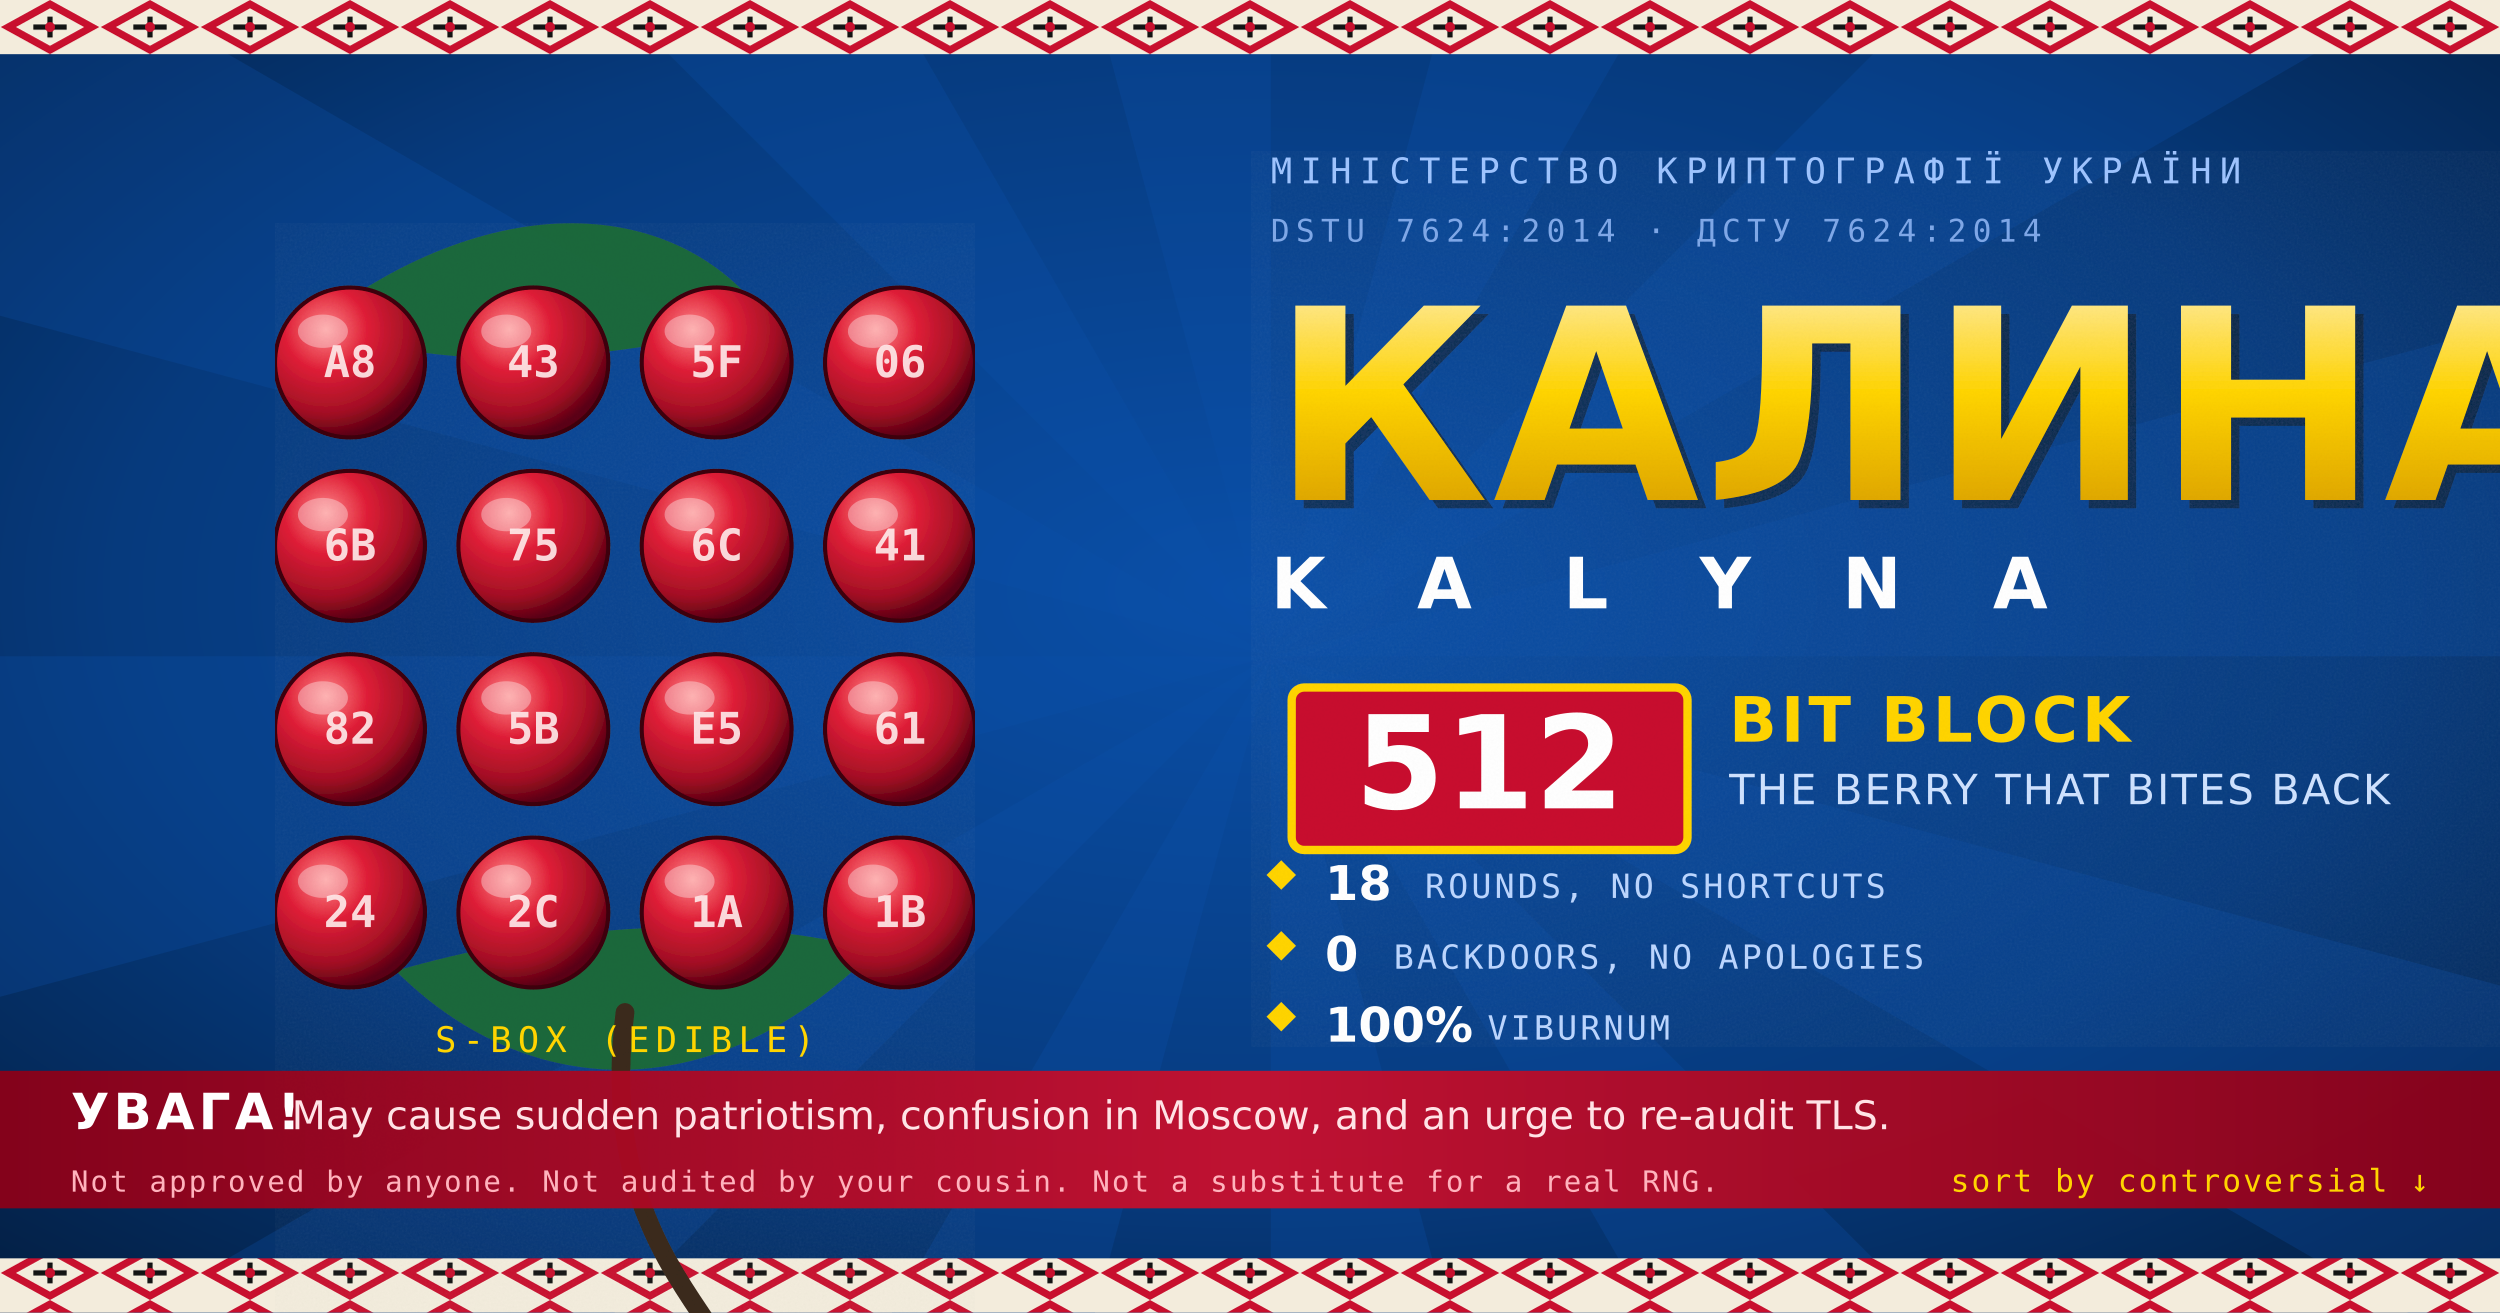
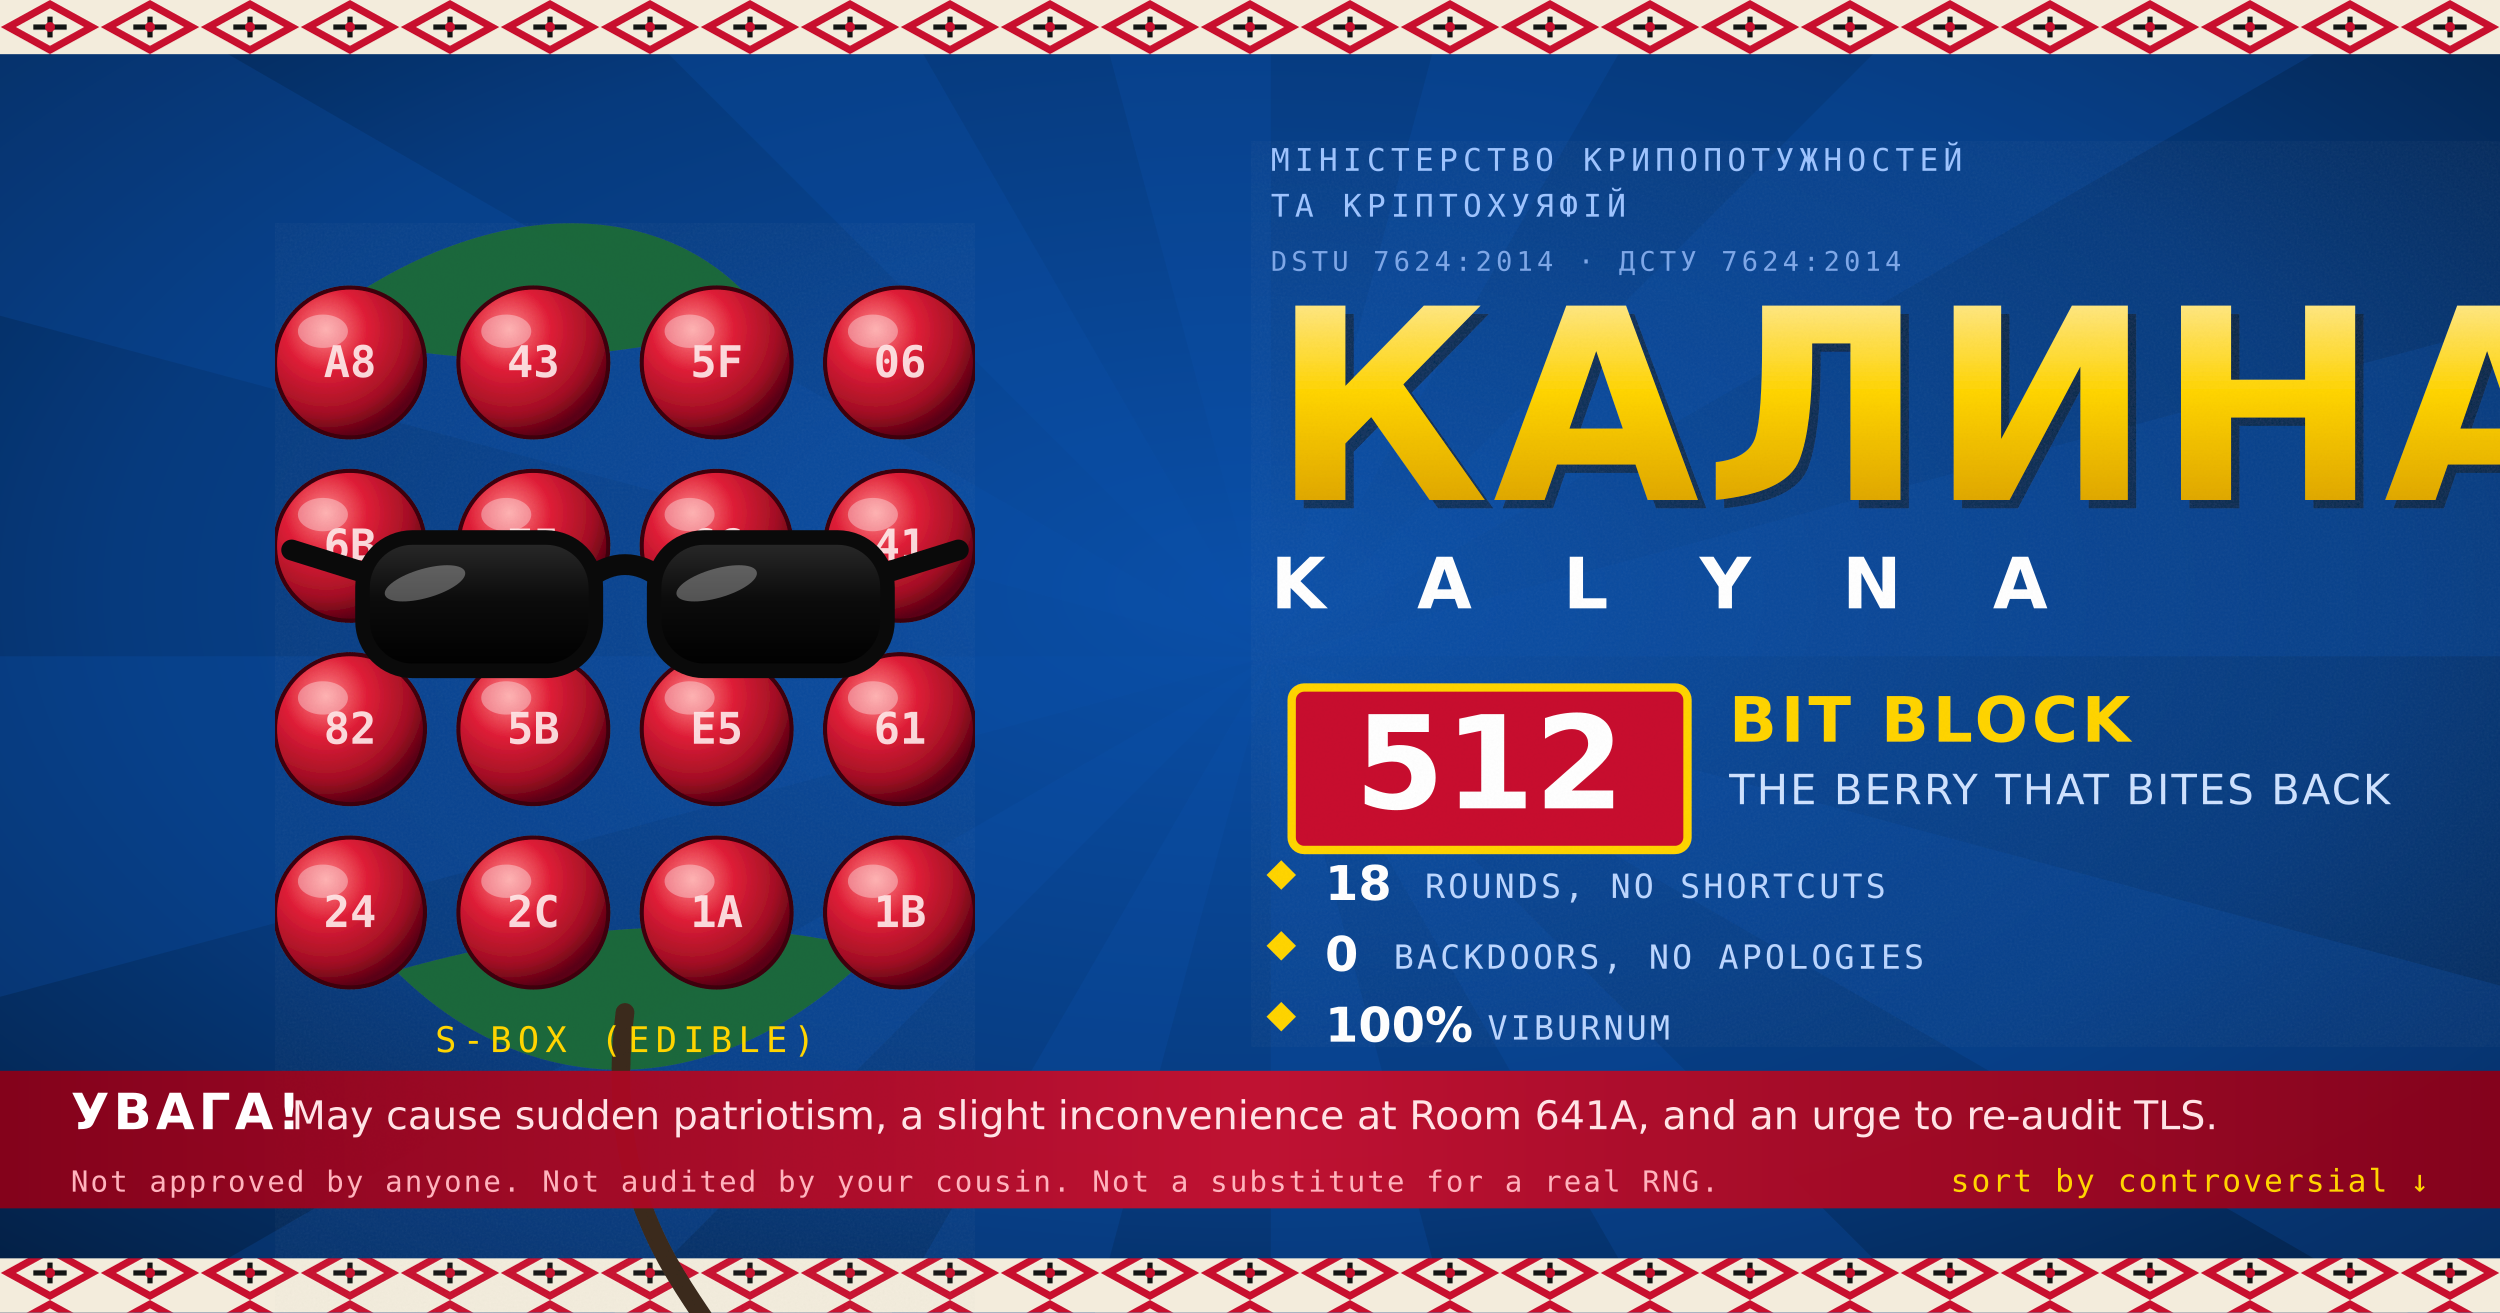
<svg xmlns="http://www.w3.org/2000/svg" viewBox="0 0 1200 630" width="1200" height="630" role="img" aria-labelledby="t desc">
  <defs>
    <radialGradient id="sky" cx="50%" cy="45%" r="75%">
      <stop offset="0" stop-color="#0a4fa8" />
      <stop offset="60%" stop-color="#063a7d" />
      <stop offset="100%" stop-color="#031d3f" />
    </radialGradient>
    <radialGradient id="berry" cx="34%" cy="28%" r="72%">
      <stop offset="0" stop-color="#ff8a8a" />
      <stop offset="38%" stop-color="#e01e37" />
      <stop offset="78%" stop-color="#a30f24" />
      <stop offset="100%" stop-color="#5c0012" />
    </radialGradient>
    <linearGradient id="gold" x1="0" y1="0" x2="0" y2="1">
      <stop offset="0" stop-color="#ffe680" />
      <stop offset="45%" stop-color="#ffd400" />
      <stop offset="100%" stop-color="#e0a800" />
+     </linearGradient>
+     <linearGradient id="lens" x1="0" y1="0" x2="0" y2="1">
+       <stop offset="0" stop-color="#2b2b2b" />
+       <stop offset="45%" stop-color="#0c0c0c" />
+       <stop offset="100%" stop-color="#000000" />
    </linearGradient>
    <linearGradient id="redband" x1="0" y1="0" x2="1" y2="0">
      <stop offset="0" stop-color="#8a0018" />
      <stop offset="50%" stop-color="#c8102e" />
      <stop offset="100%" stop-color="#8a0018" />
    </linearGradient>
    <pattern id="vysh" width="48" height="26" patternUnits="userSpaceOnUse">
      <rect width="48" height="26" fill="#f3ecdc" />
      <path d="M24 2 L44 13 L24 24 L4 13 Z" fill="none" stroke="#c8102e" stroke-width="3.5" />
      <path d="M24 8 L24 18 M16 13 L32 13" stroke="#141414" stroke-width="2.5" />
      <circle cx="24" cy="13" r="2.4" fill="#c8102e" />
    </pattern>
    <filter id="grain" x="0" y="0" width="100%" height="100%">
      <feTurbulence type="fractalNoise" baseFrequency="0.9" numOctaves="2" seed="7" result="n" />
      <feColorMatrix in="n" type="saturate" values="0" result="g" />
      <feComponentTransfer in="g" result="a">
        <feFuncA type="linear" slope="0.06" />
      </feComponentTransfer>
      <feBlend in="SourceGraphic" in2="a" mode="multiply" />
    </filter>
    <filter id="soft" x="-20%" y="-20%" width="140%" height="140%">
      <feGaussianBlur stdDeviation="9" />
    </filter>
  </defs>
  <rect width="1200" height="630" fill="url(#sky)" />
  <g opacity="0.28">
    <path d="M610 315 L1672.5 599.7 L1562.6 865.0 Z" fill="#0a4fa8" />
    <path d="M610 315 L1387.8 1092.8 L1160.0 1267.6 Z" fill="#0a4fa8" />
    <path d="M610 315 L894.7 1377.5 L610.0 1415.0 Z" fill="#0a4fa8" />
    <path d="M610 315 L325.3 1377.5 L60.0 1267.6 Z" fill="#0a4fa8" />
    <path d="M610 315 L-167.8 1092.8 L-342.6 865.0 Z" fill="#0a4fa8" />
    <path d="M610 315 L-452.5 599.7 L-490.0 315.0 Z" fill="#0a4fa8" />
    <path d="M610 315 L-452.5 30.3 L-342.6 -235.0 Z" fill="#0a4fa8" />
    <path d="M610 315 L-167.8 -462.8 L60.0 -637.6 Z" fill="#0a4fa8" />
    <path d="M610 315 L325.3 -747.5 L610.0 -785.0 Z" fill="#0a4fa8" />
    <path d="M610 315 L894.7 -747.5 L1160.0 -637.6 Z" fill="#0a4fa8" />
    <path d="M610 315 L1387.8 -462.8 L1562.6 -235.0 Z" fill="#0a4fa8" />
    <path d="M610 315 L1672.5 30.3 L1710.0 315.0 Z" fill="#0a4fa8" />
  </g>
  <rect x="0" y="0" width="1200" height="26" fill="url(#vysh)" />
  <rect x="0" y="604" width="1200" height="26" fill="url(#vysh)" />
  <g filter="url(#grain)">
    <g fill="#1f6b3a" opacity="0.95">
      <path d="M150 156 C 240 86, 330 96, 370 156 C 310 166, 230 186, 150 156 Z" />
      <path d="M420 456 C 340 536, 250 526, 190 466 C 260 446, 340 436, 420 456 Z" />
    </g>
    <path d="M300 486 C 290 566, 320 606, 340 636" stroke="#3b2a1a" stroke-width="9" fill="none" stroke-linecap="round" />
    <circle cx="168.0" cy="174.0" r="36" fill="url(#berry)" stroke="#3d000c" stroke-width="2" />
    <ellipse cx="155.0" cy="159.0" rx="12" ry="8" fill="#ffffff" opacity="0.35" />
    <text x="168.0" y="181.0" text-anchor="middle" font-family="DejaVu Sans Mono, monospace" font-size="21" font-weight="bold" fill="#ffe9e9" opacity="0.92">A8</text>
    <circle cx="256.0" cy="174.0" r="36" fill="url(#berry)" stroke="#3d000c" stroke-width="2" />
    <ellipse cx="243.0" cy="159.0" rx="12" ry="8" fill="#ffffff" opacity="0.35" />
    <text x="256.0" y="181.0" text-anchor="middle" font-family="DejaVu Sans Mono, monospace" font-size="21" font-weight="bold" fill="#ffe9e9" opacity="0.92">43</text>
    <circle cx="344.0" cy="174.0" r="36" fill="url(#berry)" stroke="#3d000c" stroke-width="2" />
    <ellipse cx="331.0" cy="159.0" rx="12" ry="8" fill="#ffffff" opacity="0.35" />
    <text x="344.0" y="181.0" text-anchor="middle" font-family="DejaVu Sans Mono, monospace" font-size="21" font-weight="bold" fill="#ffe9e9" opacity="0.92">5F</text>
    <circle cx="432.0" cy="174.0" r="36" fill="url(#berry)" stroke="#3d000c" stroke-width="2" />
    <ellipse cx="419.0" cy="159.0" rx="12" ry="8" fill="#ffffff" opacity="0.35" />
    <text x="432.0" y="181.0" text-anchor="middle" font-family="DejaVu Sans Mono, monospace" font-size="21" font-weight="bold" fill="#ffe9e9" opacity="0.92">06</text>
    <circle cx="168.0" cy="262.0" r="36" fill="url(#berry)" stroke="#3d000c" stroke-width="2" />
    <ellipse cx="155.0" cy="247.0" rx="12" ry="8" fill="#ffffff" opacity="0.35" />
    <text x="168.0" y="269.0" text-anchor="middle" font-family="DejaVu Sans Mono, monospace" font-size="21" font-weight="bold" fill="#ffe9e9" opacity="0.92">6B</text>
    <circle cx="256.0" cy="262.0" r="36" fill="url(#berry)" stroke="#3d000c" stroke-width="2" />
    <ellipse cx="243.0" cy="247.0" rx="12" ry="8" fill="#ffffff" opacity="0.35" />
    <text x="256.0" y="269.0" text-anchor="middle" font-family="DejaVu Sans Mono, monospace" font-size="21" font-weight="bold" fill="#ffe9e9" opacity="0.92">75</text>
    <circle cx="344.0" cy="262.0" r="36" fill="url(#berry)" stroke="#3d000c" stroke-width="2" />
    <ellipse cx="331.0" cy="247.0" rx="12" ry="8" fill="#ffffff" opacity="0.35" />
    <text x="344.0" y="269.0" text-anchor="middle" font-family="DejaVu Sans Mono, monospace" font-size="21" font-weight="bold" fill="#ffe9e9" opacity="0.92">6C</text>
    <circle cx="432.0" cy="262.0" r="36" fill="url(#berry)" stroke="#3d000c" stroke-width="2" />
    <ellipse cx="419.0" cy="247.0" rx="12" ry="8" fill="#ffffff" opacity="0.35" />
    <text x="432.0" y="269.0" text-anchor="middle" font-family="DejaVu Sans Mono, monospace" font-size="21" font-weight="bold" fill="#ffe9e9" opacity="0.92">41</text>
    <circle cx="168.0" cy="350.0" r="36" fill="url(#berry)" stroke="#3d000c" stroke-width="2" />
    <ellipse cx="155.0" cy="335.0" rx="12" ry="8" fill="#ffffff" opacity="0.35" />
    <text x="168.0" y="357.0" text-anchor="middle" font-family="DejaVu Sans Mono, monospace" font-size="21" font-weight="bold" fill="#ffe9e9" opacity="0.92">82</text>
    <circle cx="256.0" cy="350.0" r="36" fill="url(#berry)" stroke="#3d000c" stroke-width="2" />
    <ellipse cx="243.0" cy="335.0" rx="12" ry="8" fill="#ffffff" opacity="0.35" />
    <text x="256.0" y="357.0" text-anchor="middle" font-family="DejaVu Sans Mono, monospace" font-size="21" font-weight="bold" fill="#ffe9e9" opacity="0.92">5B</text>
    <circle cx="344.0" cy="350.0" r="36" fill="url(#berry)" stroke="#3d000c" stroke-width="2" />
    <ellipse cx="331.0" cy="335.0" rx="12" ry="8" fill="#ffffff" opacity="0.35" />
    <text x="344.0" y="357.0" text-anchor="middle" font-family="DejaVu Sans Mono, monospace" font-size="21" font-weight="bold" fill="#ffe9e9" opacity="0.92">E5</text>
    <circle cx="432.0" cy="350.0" r="36" fill="url(#berry)" stroke="#3d000c" stroke-width="2" />
    <ellipse cx="419.0" cy="335.0" rx="12" ry="8" fill="#ffffff" opacity="0.35" />
    <text x="432.0" y="357.0" text-anchor="middle" font-family="DejaVu Sans Mono, monospace" font-size="21" font-weight="bold" fill="#ffe9e9" opacity="0.92">61</text>
    <circle cx="168.0" cy="438.0" r="36" fill="url(#berry)" stroke="#3d000c" stroke-width="2" />
    <ellipse cx="155.0" cy="423.0" rx="12" ry="8" fill="#ffffff" opacity="0.35" />
    <text x="168.0" y="445.0" text-anchor="middle" font-family="DejaVu Sans Mono, monospace" font-size="21" font-weight="bold" fill="#ffe9e9" opacity="0.92">24</text>
    <circle cx="256.0" cy="438.0" r="36" fill="url(#berry)" stroke="#3d000c" stroke-width="2" />
    <ellipse cx="243.0" cy="423.0" rx="12" ry="8" fill="#ffffff" opacity="0.35" />
    <text x="256.0" y="445.0" text-anchor="middle" font-family="DejaVu Sans Mono, monospace" font-size="21" font-weight="bold" fill="#ffe9e9" opacity="0.92">2C</text>
    <circle cx="344.0" cy="438.0" r="36" fill="url(#berry)" stroke="#3d000c" stroke-width="2" />
    <ellipse cx="331.0" cy="423.0" rx="12" ry="8" fill="#ffffff" opacity="0.35" />
    <text x="344.0" y="445.0" text-anchor="middle" font-family="DejaVu Sans Mono, monospace" font-size="21" font-weight="bold" fill="#ffe9e9" opacity="0.92">1A</text>
    <circle cx="432.0" cy="438.0" r="36" fill="url(#berry)" stroke="#3d000c" stroke-width="2" />
    <ellipse cx="419.0" cy="423.0" rx="12" ry="8" fill="#ffffff" opacity="0.35" />
    <text x="432.0" y="445.0" text-anchor="middle" font-family="DejaVu Sans Mono, monospace" font-size="21" font-weight="bold" fill="#ffe9e9" opacity="0.92">1B</text>
  </g>
+   <g transform="translate(300, 294)">
+     <g>
+       <animateTransform attributeName="transform" type="translate" from="0 -380" to="0 0" dur="1.7s" begin="0.5s" fill="freeze" calcMode="spline" keyTimes="0;1" keySplines="0.22 1.61 0.36 1" />
+       <path d="M -18 -16 Q 0 -30 18 -16" stroke="#0a0a0a" stroke-width="10" fill="none" stroke-linecap="round" />
+       <path d="M -128 -20 L -160 -30" stroke="#0a0a0a" stroke-width="10" stroke-linecap="round" />
+       <path d="M 128 -20 L 160 -30" stroke="#0a0a0a" stroke-width="10" stroke-linecap="round" />
+       <rect x="-126" y="-36" width="112" height="64" rx="24" fill="url(#lens)" stroke="#0a0a0a" stroke-width="7" />
+       <rect x="14" y="-36" width="112" height="64" rx="24" fill="url(#lens)" stroke="#0a0a0a" stroke-width="7" />
+       <ellipse cx="-96" cy="-14" rx="20" ry="7" fill="#ffffff" opacity="0.30" transform="rotate(-16 -96 -14)" />
+       <ellipse cx="44" cy="-14" rx="20" ry="7" fill="#ffffff" opacity="0.30" transform="rotate(-16 44 -14)" />
+     </g>
+   </g>
  <text x="300" y="505" text-anchor="middle" font-family="DejaVu Sans Mono, monospace" font-size="17" letter-spacing="3" fill="#ffd400">S-BOX (EDIBLE)</text>
  <g filter="url(#grain)">
-     <text x="610" y="88" font-family="DejaVu Sans Mono, monospace" font-size="17" letter-spacing="4" fill="#9fc4ff">МІНІСТЕРСТВО КРИПТОГРАФІЇ УКРАЇНИ</text>
-     <text x="610" y="116" font-family="DejaVu Sans Mono, monospace" font-size="15" letter-spacing="3" fill="#7fa8e8">DSTU 7624:2014 · ДСТУ 7624:2014</text>
+     <text x="610" y="82" font-family="DejaVu Sans Mono, monospace" font-size="15" letter-spacing="2.5" fill="#9fc4ff">МІНІСТЕРСТВО КРИПОПОТУЖНОСТЕЙ</text>
+     <text x="610" y="104" font-family="DejaVu Sans Mono, monospace" font-size="15" letter-spacing="2.5" fill="#9fc4ff">ТА КРІПТОХУЯФІЙ</text>
+     <text x="610" y="130" font-family="DejaVu Sans Mono, monospace" font-size="13" letter-spacing="2" fill="#7fa8e8">DSTU 7624:2014 · ДСТУ 7624:2014</text>
    <text x="614" y="244" font-family="DejaVu Sans, Impact, sans-serif" font-size="128" font-weight="900" fill="#020d1f" opacity="0.55" letter-spacing="2">КАЛИНА</text>
    <text x="610" y="240" font-family="DejaVu Sans, Impact, sans-serif" font-size="128" font-weight="900" fill="url(#gold)" letter-spacing="2">КАЛИНА</text>
    <text x="610" y="292" font-family="DejaVu Sans, sans-serif" font-size="34" font-weight="bold" letter-spacing="16" fill="#ffffff">K A L Y N A</text>
    <g transform="translate(620, 330)">
      <rect x="0" y="0" width="190" height="78" rx="6" fill="#c8102e" stroke="#ffd400" stroke-width="4" />
      <text x="95" y="58" text-anchor="middle" font-family="DejaVu Sans, Impact, sans-serif" font-size="62" font-weight="900" fill="#ffffff">512</text>
    </g>
    <text x="830" y="356" font-family="DejaVu Sans, sans-serif" font-size="30" font-weight="bold" letter-spacing="2" fill="#ffd400">BIT BLOCK</text>
    <text x="830" y="386" font-family="DejaVu Sans, sans-serif" font-size="20" letter-spacing="1" fill="#cfe2ff">THE BERRY THAT BITES BACK</text>
    <rect x="610" y="415" width="10" height="10" fill="#ffd400" transform="rotate(45 615 420)" />
    <text x="636" y="432" font-family="DejaVu Sans, sans-serif" font-size="23" font-weight="900" fill="#ffffff">18</text>
    <text x="684" y="431" font-family="DejaVu Sans Mono, monospace" font-size="16" letter-spacing="1.5" fill="#bcd6ff">ROUNDS, NO SHORTCUTS</text>
    <rect x="610" y="449" width="10" height="10" fill="#ffd400" transform="rotate(45 615 454)" />
    <text x="636" y="466" font-family="DejaVu Sans, sans-serif" font-size="23" font-weight="900" fill="#ffffff">0</text>
    <text x="669" y="465" font-family="DejaVu Sans Mono, monospace" font-size="16" letter-spacing="1.5" fill="#bcd6ff">BACKDOORS, NO APOLOGIES</text>
    <rect x="610" y="483" width="10" height="10" fill="#ffd400" transform="rotate(45 615 488)" />
    <text x="636" y="500" font-family="DejaVu Sans, sans-serif" font-size="23" font-weight="900" fill="#ffffff">100%</text>
    <text x="714" y="499" font-family="DejaVu Sans Mono, monospace" font-size="16" letter-spacing="1.5" fill="#bcd6ff">VIBURNUM</text>
  </g>
  <rect x="0" y="514" width="1200" height="66" fill="url(#redband)" opacity="0.95" />
  <text x="34" y="542" font-family="DejaVu Sans, sans-serif" font-size="24" font-weight="900" letter-spacing="2" fill="#ffffff">УВАГА!</text>
-   <text x="140" y="542" font-family="DejaVu Sans, sans-serif" font-size="19" fill="#ffe3e6">May cause sudden patriotism, confusion in Moscow, and an urge to re-audit TLS.</text>
+   <text x="140" y="542" font-family="DejaVu Sans, sans-serif" font-size="19" fill="#ffe3e6">May cause sudden patriotism, a slight inconvenience at Room 641A, and an urge to re-audit TLS.</text>
  <text x="34" y="572" font-family="DejaVu Sans Mono, monospace" font-size="14" letter-spacing="1" fill="#ffb3bd">Not approved by anyone. Not audited by your cousin. Not a substitute for a real RNG.</text>
  <text x="1166" y="572" text-anchor="end" font-family="DejaVu Sans Mono, monospace" font-size="15" letter-spacing="1" fill="#ffd400">sort by controversial ↓</text>
</svg>
